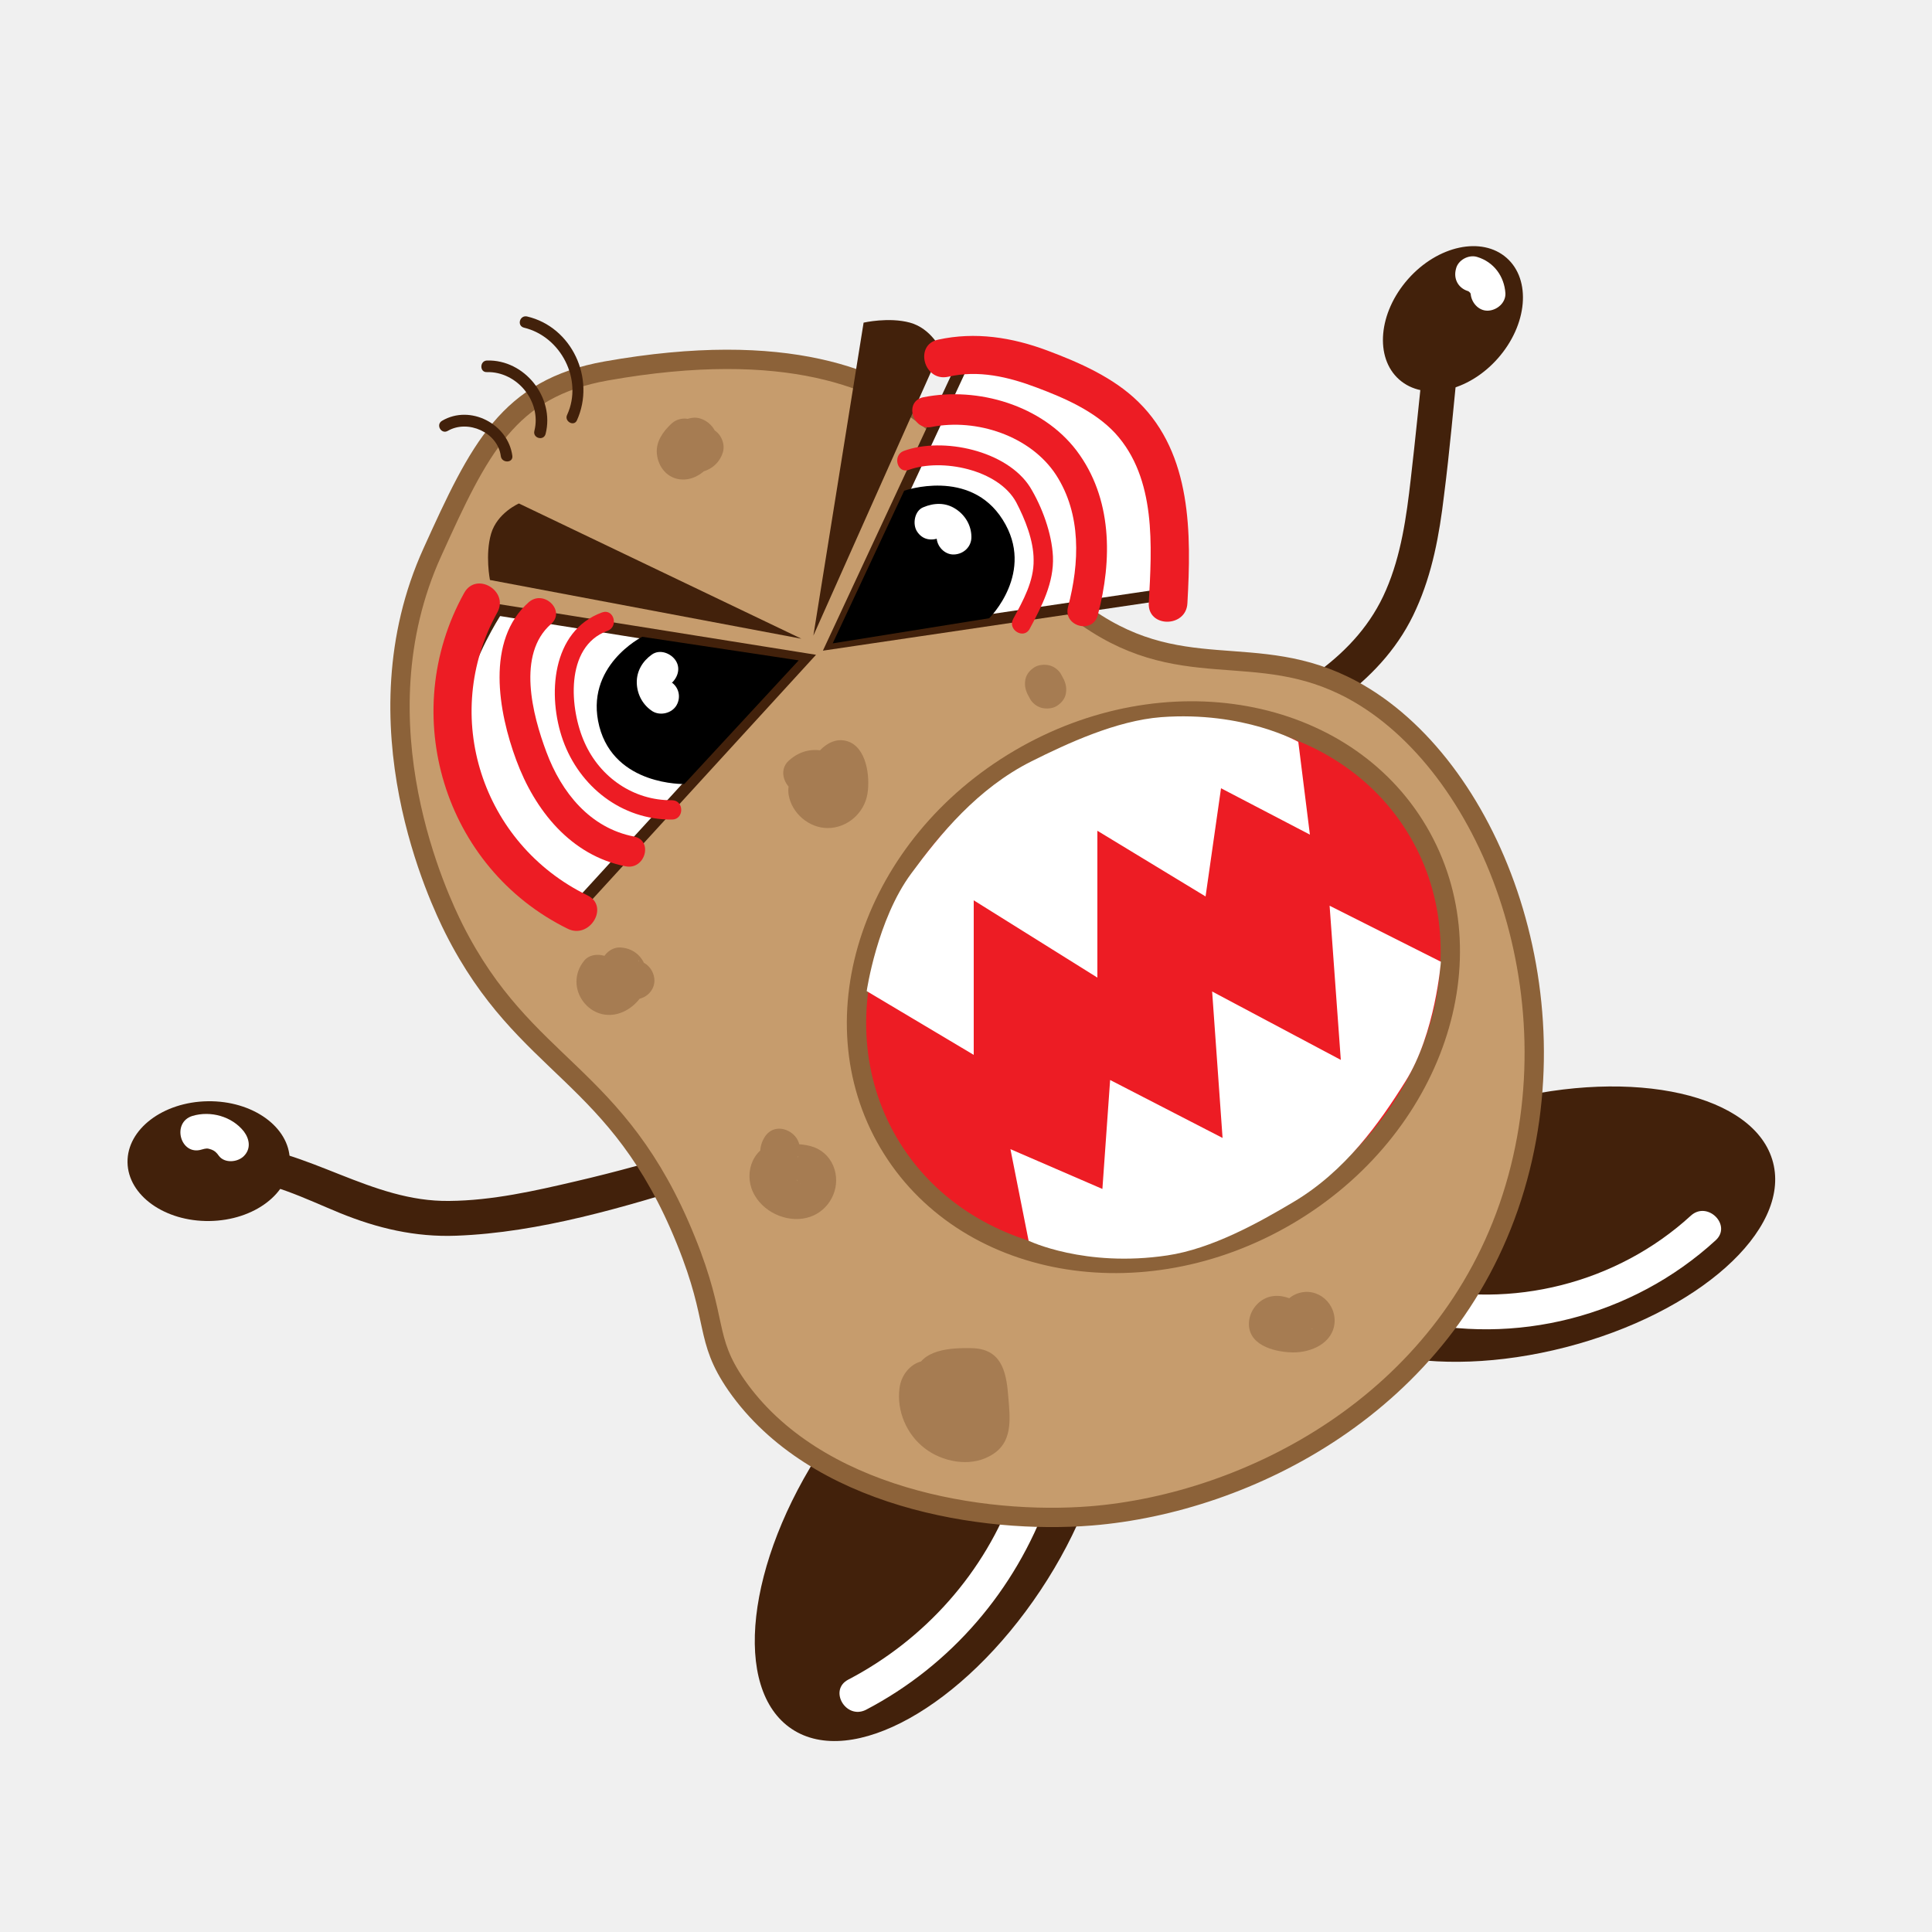
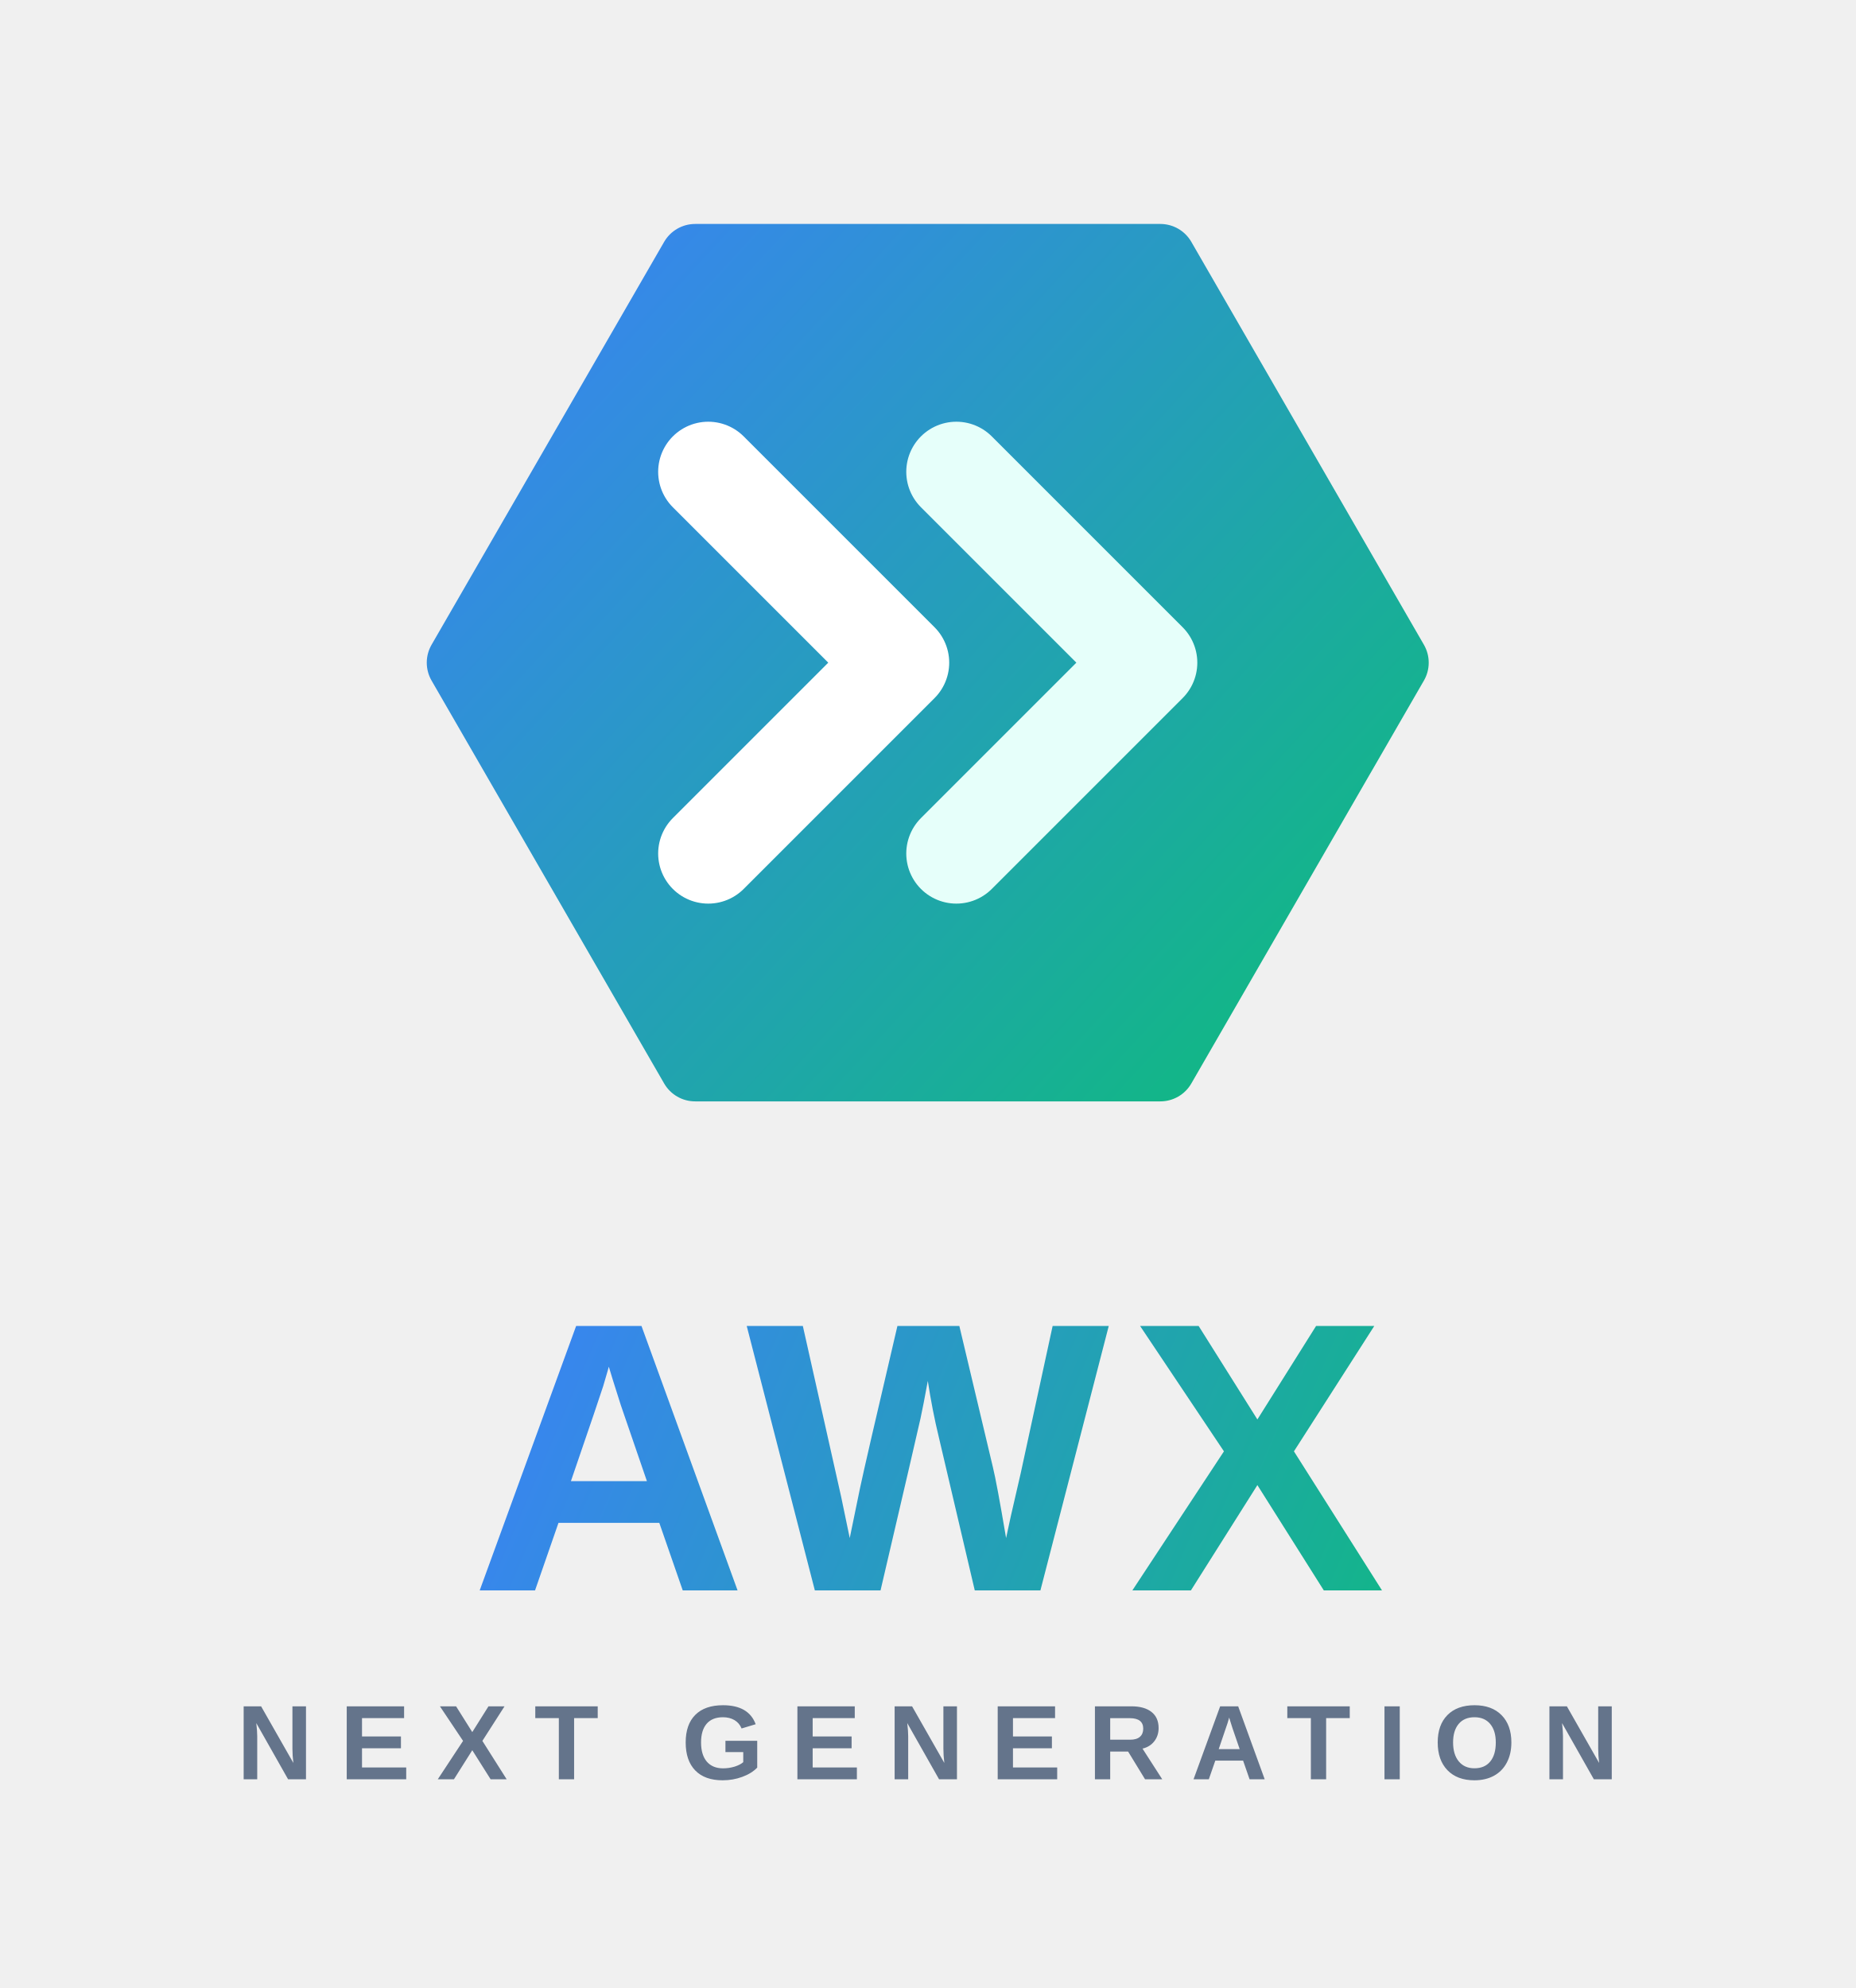
- <svg xmlns="http://www.w3.org/2000/svg" version="1.1" id="Layer_1" x="0px" y="0px" viewBox="0 0 500 500" style="enable-background:new 0 0 500 500;" xml:space="preserve">
-   <style type="text/css">
- 	.st0{display:none;}
- 	.st1{display:inline;fill:#ED1C24;}
- 	.st2{fill:#42210B;}
- 	.st3{fill:#FFFFFF;}
- 	.st4{fill:#C69C6D;stroke:#8C6239;stroke-width:5;stroke-miterlimit:10;}
- 	.st5{fill:#FFFFFF;stroke:#42210B;stroke-width:3;stroke-miterlimit:10;}
- 	.st6{fill:#ED1C24;stroke:#8C6239;stroke-width:5;stroke-miterlimit:10;}
- 	.st7{fill:#A67C52;}
- 	.st8{fill:#ED1C24;}
- </style>
-   <g class="st0">
-     <path class="st1" d="M319.8,169.3c1.5-14.2,13.7-27.2,29.9-31.9c-13.1,1.5-27.3-1.7-36-10c-8.7-8.3-10-21.9-1.4-30.1   c-12,6.7-28.1,8.1-41.4,3.4c-13.3-4.6-23.5-15.1-26.2-26.9c-2-8.8,0-17.9,2-26.7c-6.2,9.4-17.6,17.3-30.5,17.3   c-12.9,0.1-25.7-10.2-22.9-20.7c-5.5,7.8-11.4,15.9-21,20.2c-9.5,4.3-23.7,2.7-28.2-5.5c-1.6,10.8-7.5,22-19.1,27   c-9,3.9-21.5,2.2-28-3.8c5.7,11.4,4.3,25.3-4.1,35.6c-9.9,12.2-29.1,18.6-46.4,15.6c14.7,7.2,28.5,17.7,32.1,31.5   c3.7,13.8-7.1,30.7-24.1,31.7c13.6,3.1,28,7.4,35.6,17.2c7.6,9.8,2.9,26.4-11.1,28c12.8-2.6,27.4,3.9,31.9,14.2   c4.1,9.5-0.9,20.9-10.9,26.5c18.6-8.9,41-17.1,59.6-8.8c13.9,6.2,20.8,21.6,15.1,33.8c10.4-10.6,23-21.3,39.2-23.5   c12.8-1.8,27.5,4.6,31.9,14.1c-0.3-12.7,6.1-25.5,17.5-34c13.8-10.3,34.4-14,52-9.2c-11.1-7.8-14.9-22-8.9-33   c6-11,21.3-18,35.7-16.2C327.5,198.1,318.3,183.5,319.8,169.3z" />
-   </g>
-   <g>
-     <g>
-       <g>
-         <path class="st2" d="M179.7,297.3c-10.1,3.2-20.3,6-30.6,8.4c-10.7,2.5-21.7,5-32.8,5.1C96,311.1,79.9,297.2,60,296.1     c-5.8-0.3-5.8,8.7,0,9c9.9,0.5,18.9,5.1,27.9,8.8c9.8,4,19.6,6.3,30.2,5.9c21.5-0.8,43.5-7.4,64-13.8     C187.6,304.3,185.2,295.6,179.7,297.3L179.7,297.3z" />
-       </g>
-     </g>
-     <g>
-       <g>
-         <path class="st2" d="M322.2,194.8c17.9-8,36-18.5,44.3-37.2c4.2-9.3,6-19.2,7.2-29.3c1.5-11.7,2.5-23.4,3.7-35.2     c0.6-5.8-8.4-5.7-9,0c-1.1,10.3-2.1,20.6-3.3,30.9c-1.1,9.7-2.5,19.7-6.4,28.7c-7.5,17.5-24.6,26.8-41.2,34.2     C312.4,189.4,316.9,197.2,322.2,194.8L322.2,194.8z" />
-       </g>
-     </g>
-     <g>
-       <ellipse transform="matrix(0.5541 -0.8324 0.8324 0.5541 -219.4917 376.0051)" class="st2" cx="241.2" cy="392.9" rx="65.5" ry="33.7" />
-     </g>
-     <g>
-       <g>
-         <path class="st3" d="M224.1,442.5c22-11.5,38.7-31,47.1-54.3c2-5.5-6.7-7.8-8.7-2.4c-7.6,21.1-23.1,38.5-43,48.9     C214.4,437.4,218.9,445.1,224.1,442.5L224.1,442.5z" />
-       </g>
-     </g>
-     <g>
-       <ellipse transform="matrix(0.9684 -0.2494 0.2494 0.9684 -66.4734 109.0276)" class="st2" cx="397" cy="316.8" rx="63.9" ry="32.9" />
-     </g>
-     <g>
-       <g>
-         <path class="st3" d="M363.8,341.5c28.3,7,58.7-0.8,80.2-20.5c4.3-3.9-2.1-10.3-6.4-6.4c-19.1,17.5-46.4,24.4-71.5,18.2     C360.5,331.5,358.1,340.1,363.8,341.5L363.8,341.5z" />
-       </g>
-     </g>
-     <path class="st4" d="M156.9,96c-25.4,4.5-32.9,20.2-45,46.9c-20.2,44.4,2,90.3,5.6,97.5c18.4,36.5,42.3,36.8,60,80.6   c8.6,21.2,4.6,25.2,13.1,37.5c20.4,29.2,63.7,36.1,91.9,33.8c40.3-3.3,91.5-28.8,108.8-82.5c17.1-53.2-6-112.1-41.2-131.2   c-25.3-13.7-44.9-0.5-71.2-20.6c-21.6-16.5-18.4-33.1-37.5-48.8C227.9,98.1,203.7,87.7,156.9,96z" />
-     <ellipse transform="matrix(0.6622 -0.7494 0.7494 0.6622 65.2068 309.6339)" class="st2" cx="376" cy="82.5" rx="21" ry="15.5" />
-     <g>
-       <g>
-         <path class="st3" d="M379.8,75.3c0.8,0.2-0.6-0.4-0.1-0.1c0.2,0.1,0.3,0.2,0.5,0.3c0.4,0.2-0.6-0.7-0.1-0.1     c0.1,0.1,0.7,0.8,0.2,0.2c-0.4-0.5,0,0,0.1,0.1c0.4,0.7,0,0.2,0-0.2c0,0.1,0.1,0.4,0.2,0.5c0.3,0.9-0.1-1,0-0.1     c0.1,2.3,2,4.6,4.5,4.5c2.3-0.1,4.6-2,4.5-4.5c-0.3-4.4-3-8.1-7.3-9.4c-2.2-0.7-5,0.8-5.5,3.1C376.1,72.2,377.4,74.5,379.8,75.3     L379.8,75.3z" />
-       </g>
-     </g>
-     <ellipse transform="matrix(0.9999 -1.433736e-02 1.433736e-02 0.9999 -4.303 0.8051)" class="st2" cx="54" cy="300.5" rx="21" ry="15.5" />
-     <g>
-       <g>
-         <path class="st3" d="M52.2,297.5c1.1-0.3,1.4-0.4,2.5,0c0.8,0.3,1.3,0.7,2,1.7c1.5,1.9,4.8,1.6,6.4,0c1.9-1.9,1.5-4.4,0-6.4     c-3.1-3.9-8.6-5.4-13.3-4C44.3,290.5,46.7,299.2,52.2,297.5L52.2,297.5z" />
-       </g>
-     </g>
-     <g>
-       <g>
-         <path class="st2" d="M149.3,108.8c4.9-10.8-1.3-24.2-12.9-26.9c-1.9-0.4-2.7,2.4-0.8,2.9c9.6,2.3,15.3,13.5,11.2,22.5     C145.9,109,148.5,110.5,149.3,108.8L149.3,108.8z" />
-       </g>
-     </g>
-     <g>
-       <g>
-         <path class="st2" d="M141.2,112.3c2.4-9.4-5.4-19.3-15.2-19c-1.9,0.1-1.9,3.1,0,3c7.8-0.2,14.2,7.6,12.3,15.2     C137.8,113.4,140.7,114.2,141.2,112.3L141.2,112.3z" />
-       </g>
-     </g>
-     <g>
-       <g>
-         <path class="st2" d="M132.6,118c-1.1-8.3-10.9-13.4-18.2-9.1c-1.7,1-0.2,3.6,1.5,2.6c5.2-3,12.9,0.4,13.7,6.5     C129.8,119.9,132.8,119.9,132.6,118L132.6,118z" />
-       </g>
-     </g>
-     <path class="st5" d="M215.5,166.5l34-73c0,0,35,0,46,21c7.5,14.3,8,39,8,39L215.5,166.5z" />
-     <path class="st5" d="M208.2,170.5l-79.5-12.7c0,0-19.6,29-8.4,49.9c7.6,14.2,27.8,28.5,27.8,28.5L208.2,170.5z" />
-     <path class="st2" d="M210.5,164.5l33-74c0,0-2.5-5.5-8-7s-12,0-12,0L210.5,164.5z" />
-     <path class="st2" d="M207.4,165.3l-73.1-35c0,0-5.6,2.4-7.2,7.8c-1.6,5.5-0.3,12-0.3,12L207.4,165.3z" />
-     <path d="M215.5,166.5L234,127c0,0,17-6,25.5,7.5c8.6,13.6-3.5,25.5-3.5,25.5L215.5,166.5z" />
-     <path d="M206.7,170.9l-29.6,32c0,0-18,0.5-22-14.9c-4-15.6,11.1-23.2,11.1-23.2L206.7,170.9z" />
-     <g>
-       <g>
-         <path class="st3" d="M243.4,139.1c-0.6,0.2-0.7,0.3-0.4,0.2c0.3-0.1,0.2-0.1-0.5,0.1c0.7,0-0.3,0-0.4-0.1c0.1,0,0.3,0.1,0.4,0.1     c0.3,0.1,0.2,0-0.4-0.2c0,0,0.6,0.3,0.6,0.3c0.5,0.2-0.9-0.6-0.1-0.1c0.6,0.4-0.3-0.5-0.1-0.1c0.3,0.5-0.3-1-0.1-0.2     c0.2,0.8,0-1,0-0.1c0,2.4,2.1,4.6,4.5,4.5c2.5-0.1,4.5-2,4.5-4.5c0-3-1.6-5.7-4.1-7.3c-2.6-1.7-5.6-1.6-8.4-0.4     c-2.2,0.9-2.8,4.3-1.6,6.2C238.7,139.7,241,140.1,243.4,139.1L243.4,139.1z" />
-       </g>
-     </g>
-     <g>
-       <g>
-         <path class="st3" d="M173.5,176.4c-0.5-0.3-0.1,0,0.2,0.1c-0.7-0.6,0.3,0.5,0.1,0c-0.3-0.5,0.4,0.8,0.1,0.2     c-0.4-0.8,0.2,0.2,0,0.1c0,0,0-0.6,0-0.6c-0.1,0.1-0.1,1,0,0.3c-0.1,0.2-0.1,0.3-0.2,0.5c0.2-0.3,0.2-0.4,0-0.1     c-0.2,0.2-0.2,0.3-0.1,0.1c0.2-0.2,0.1-0.2-0.3,0.2c1.9-1.4,3-4,1.6-6.2c-1.2-1.9-4.1-3.1-6.2-1.6c-2.4,1.7-4,4.3-3.9,7.4     c0.1,3,1.6,5.7,4.1,7.3c2,1.2,5,0.5,6.2-1.6C176.3,180.4,175.7,177.7,173.5,176.4L173.5,176.4z" />
-       </g>
-     </g>
-     <ellipse transform="matrix(0.862 -0.5069 0.5069 0.862 -88.3186 186.5516)" class="st6" cx="298.5" cy="255.5" rx="79.5" ry="68.5" />
-     <g>
-       <g>
-         <path class="st7" d="M173.6,109.8c-2.1,2-3.9,4.6-3.6,7.6c0.3,3.5,2.8,6.6,6.6,6.7c6,0.2,11.5-7.7,8.2-13c-1-1.7-3.1-3.1-5.2-3     c-1.7,0.1-3.1,0.8-4.4,1.9c-2,1.8-2.8,5.2-1.9,7.7c2.4,6.6,11.8,5.9,13.8-0.7c0.7-2.5-0.9-5.6-3.5-6.2c-2.7-0.6-5.4,0.8-6.2,3.5     c0.6-2.1,3.1-2.6,4.6-1c0.8,0.9,1,1.8,0.8,2.8c0.2-0.5,0.1-0.4-0.1,0.3c-0.4,0.7-1,1.2-1.8,1.4c-0.9,0-1.8,0-2.7,0     c-1.8-0.6-2.5-1.6-2.3-3.1c-0.1-0.4-0.1-0.7,0.1-1c0.2-0.3,0.1-0.3-0.1,0.1c0.1-0.1,0.2-0.2,0.3-0.4c-0.2,0.3-0.5,0.5-0.7,0.8     c-0.1,0.1-0.2,0.2-0.3,0.3c-0.3,0.2-0.2,0.2,0.1-0.1c1.3,0.2,2.6,0.4,3.9,0.6c0.2,0.4,0.5,0.9,0.7,1.3c0.2,0.6-0.2,0.9-0.2,1.4     c0,0.4,0.4-0.5-0.1,0.1c0.3-0.4,0.6-0.7,1-1c1.9-1.8,2-5.3,0-7.1C178.7,107.9,175.6,107.8,173.6,109.8L173.6,109.8z" />
-       </g>
-     </g>
-     <g>
-       <g>
-         <path class="st7" d="M151.2,248.6c-5.7,7,1.7,16.9,10,13.3c3.4-1.5,6.3-5,6.3-8.9c0-4.2-2.7-7.6-7-7.8c-3.1-0.1-5.8,3.3-4.8,6.3     c1.2,3.4,3.7,6.1,7.3,7c2.6,0.6,5.4-0.8,6.2-3.5c0.7-2.5-0.9-5.5-3.5-6.2c-1.7-0.4,0,0.1-0.2,0.1c-0.4,0-0.4-0.8-0.1-0.1     c-1.6,2.1-3.2,4.2-4.8,6.3c-2.4-0.1-2.8-1.1-3-2.6c0.1,0.7-0.1,0.2,0.1-0.1c0.7-0.9-0.5,0.5,0,0c-0.5,0.5-0.3,0.1-0.2,0.2     c0.1,0,0.6,0,0.7,0c0.4,0.1,0.5,0.4,0.8,0.6c0.2,0.3,0.2,0.2-0.1-0.2c0.1,0.1,0.1,0.3,0.2,0.4c0,1,0.1,1.1-0.7,2.1     c1.7-2.1,2-5,0-7.1C156.5,246.8,152.9,246.5,151.2,248.6L151.2,248.6z" />
-       </g>
-     </g>
-     <g>
-       <g>
-         <path class="st7" d="M204.1,205.7c0.8,4.8,5.3,8.6,10.1,8.6c5.1,0,9.5-3.9,10.3-8.9c0.7-4.4-0.2-12.1-5.3-13.6     c-2.7-0.8-5.2,0.5-7,2.4c-1.1,1.2-1.5,1.7-3.1,1.2c0.7,2.8,1.5,5.6,2.2,8.4c0.2-0.2-0.5,0.2-0.5,0.2c6.3,1.4,8.9-8.2,2.7-9.6     c-3.5-0.8-6.6,0-9.3,2.4c-3,2.6-1.1,7.2,2.2,8.4c2.6,0.9,5.5,0.8,8-0.2c1.3-0.5,2.4-1.2,3.4-2.1c0.4-0.3,0.7-0.6,1-1     c0.2-0.3,0.4-0.5,0.6-0.7c0.4-0.4,0.3-0.4-0.5,0.3c-0.9,0-1.8,0-2.7,0c0.2,0.1,0.3,0.1,0.5,0.2c-0.7-0.4-1.5-0.9-2.2-1.3     c0.1,0.2,0.3,0.3,0.4,0.5c-0.4-0.7-0.9-1.5-1.3-2.2c0.4,1.2,0.8,2.5,1,3.7c0,0.4,0,0.8,0,1.2c0,0.5-0.5,0.9,0,0.4     c-0.8,0.6-0.9,0.2-1.1-0.9c-0.4-2.7-3.8-4.1-6.2-3.5C204.7,200.3,203.7,203,204.1,205.7L204.1,205.7z" />
-       </g>
-     </g>
-     <g>
-       <g>
-         <path class="st7" d="M265.9,179.6c0.2,0.4,0.5,0.9,0.7,1.3c0.6,1.1,1.8,2,3,2.3c1.2,0.3,2.8,0.2,3.9-0.5c1.1-0.7,2-1.7,2.3-3     c0.3-1.4,0.1-2.6-0.5-3.9c-0.2-0.4-0.5-0.9-0.7-1.3c-0.6-1.1-1.8-2-3-2.3c-1.2-0.3-2.8-0.2-3.9,0.5c-1.1,0.7-2,1.7-2.3,3     C265.1,177.1,265.3,178.3,265.9,179.6L265.9,179.6z" />
-       </g>
-     </g>
-     <g>
-       <g>
-         <path class="st7" d="M200.4,295.8c-6.1,1.6-8.1,8.6-5,13.7c2.8,4.7,9.1,7.2,14.3,5.4c4.9-1.7,7.8-7.1,6.3-12.2     c-0.8-2.7-2.7-4.8-5.3-5.8c-1.4-0.5-2.8-0.7-4.2-0.8c-0.1,0-0.9-0.1-0.9-0.1c0.2-0.4,1.2,2.5,0.9,0.7c0,0.9,0,1.8,0,2.7     c-0.1,0.1-0.1,0.1-0.2,0.2c3.1-5.6-5.5-10.7-8.6-5c-1.7,3-1.1,6.6,1.4,9c1.3,1.2,2.8,2,4.5,2.3c0.8,0.1,1.6,0.2,2.4,0.3     c0.4,0,0.7,0,1.1,0.1c0.2,0.1,0.1,0.1-0.2-0.1c0,0.1-0.6-0.5-0.6-0.5c-0.1-0.1-0.1-0.2,0-0.3c0.1-0.3,0.1-0.1-0.1,0.5     c-0.3-0.1,0.7-0.2-0.3-0.3c-0.9-0.1-1.1-0.6-1.8-0.9c0,0-0.2-0.3-0.3-0.3c0.3,0-0.8,1.2-0.8,1.2     C209.3,303.8,206.6,294.2,200.4,295.8L200.4,295.8z" />
-       </g>
-     </g>
-     <g>
-       <g>
-         <path class="st7" d="M244.8,355.3c-4-6.2-11.2-2.3-12,3.9c-0.8,5.9,1.8,12,6.5,15.6c4.5,3.5,11.5,4.9,16.7,2.1     c6.4-3.3,5.4-9.8,4.9-15.9c-0.5-6.3-1.9-12-9.5-12.1c-5.1-0.1-13.1,0.2-14.5,6.4c-1.2,5.4,2.5,12.8,8.2,13.8     c6.2,1.1,11.2-5.5,7.8-11c-2.2-3.5-8.1-3.1-9.1,1.2c-1.1,4.4,0.5,8,4.1,10.6c5.2,3.8,10.2-4.8,5-8.6c0.2,0.2,0.4,0.5,0.5,0.7     c-3,0.4-6.1,0.8-9.1,1.2c-0.4-0.7,3.4-3.1,2.9-4.8c-0.8-2.6-1.7,1.4-1.9,1.1c0,0.1,5.2-0.1,5.6-0.4c0.7,0.1,0.8-0.1,0.2-0.6     c-0.4-0.7-0.5-0.8-0.4-0.3c-0.2,0.3,0.2,1.9,0.2,2.3c0.2,2,0.3,4,0.5,5.9c0.1,1.6,0.4,1.7-1.1,2c-1.3,0.2-2.9-0.3-4-0.9     c-1.4-0.8-2.5-2-3.1-3.5c-0.3-0.7-0.4-1.3-0.5-2c0-0.3-0.1-0.7,0-1c0.2-1.9-1.1-1.5-3.8,1.2c-1-0.8-2-1.5-3-2.3     c0.1,0.2,0.2,0.4,0.4,0.6C239.6,365.7,248.3,360.7,244.8,355.3L244.8,355.3z" />
-       </g>
-     </g>
-     <g>
-       <g>
-         <path class="st7" d="M336.5,337.4c-2.4-1.5-5.1-2.5-7.9-1.8c-2.7,0.7-4.9,3.2-5.3,6c-0.9,6.4,6.3,8.3,11.2,8.4     c4.8,0.1,10.6-2.4,10.9-7.9c0.2-5.6-5.5-9.6-10.6-6.9c-5.7,3-0.7,11.6,5,8.6c-0.1,0.1-0.2,0.1-0.3,0.2c-0.9,0-1.8,0-2.7,0     c-2.1-0.4-1.4-4.8-0.3-4.3c0,0-1.3,0.3-1.3,0.3c-0.6,0-1.2,0-1.8-0.1c-0.5-0.1-1-0.2-1.5-0.4c-1.2-0.5-1-0.2,0.6,0.7     c0.2,0.8,0.5,1.7,0.7,2.5c-3.4,1.1-4.4,1.9-2.8,2.7c0.4,0.2,0.7,0.4,1.1,0.7C336.9,349.6,341.9,340.9,336.5,337.4L336.5,337.4z" />
-       </g>
-     </g>
-     <path class="st3" d="M224.3,256.5L252,273v-40l32,20v-38l28,17l4-28l23,12l-3-24c0,0-14-8-35.5-6.4c-11.6,0.9-24.3,6.8-33.5,11.4   c-14,7-23.7,18.9-31.2,29.1C227,238,224.3,256.5,224.3,256.5z" />
-     <path class="st3" d="M372.9,248.9l-28.8-14.5l2.9,39.9l-33.3-17.7l2.7,37.9l-29.1-15l-2,28.2l-23.8-10.3l4.7,23.7   c0,0,14.5,7,35.9,3.8c11.5-1.7,23.7-8.5,32.6-13.8c13.5-8,22.3-20.5,29-31.2C371.5,267.5,372.9,248.9,372.9,248.9z" />
-   </g>
-   <g>
-     <g>
-       <path class="st8" d="M235.2,121.6c8.5-3.1,23.2-0.1,27.8,8.4c2.3,4.4,4.5,9.9,4.5,14.9c0.1,5.5-2.7,10.5-5.3,15.3    c-1.5,2.8,2.8,5.4,4.3,2.5c3.1-5.8,6.3-11.9,6-18.7c-0.3-6-2.8-12.8-5.9-17.9c-6-9.5-22.6-13.1-32.7-9.4    C230.9,117.8,232.2,122.7,235.2,121.6L235.2,121.6z" />
+ <svg xmlns="http://www.w3.org/2000/svg" version="1.1" x="0px" y="0px" viewBox="0 0 560 600" xml:space="preserve">
+   <defs>
+     <linearGradient id="awxngGradLogin" x1="100" y1="30" x2="460" y2="360" gradientUnits="userSpaceOnUse">
+       <stop offset="0" stop-color="#3b82f6" />
+       <stop offset="1" stop-color="#10b981" />
+     </linearGradient>
+     <linearGradient id="awxngText" x1="140" y1="420" x2="420" y2="540" gradientUnits="userSpaceOnUse">
+       <stop offset="0" stop-color="#3b82f6" />
+       <stop offset="1" stop-color="#10b981" />
+     </linearGradient>
+   </defs>
+   <g transform="translate(100,20) scale(0.72)">
+     <polygon points="445,250 347.5,418.9 152.5,418.9 55,250 152.5,81.1 347.5,81.1" fill="url(#awxngGradLogin)" stroke="url(#awxngGradLogin)" stroke-width="30" stroke-linejoin="round" />
+     <g fill="none" stroke="#ffffff" stroke-width="42" stroke-linecap="round" stroke-linejoin="round">
+       <polyline points="158,170 238,250 158,330" />
+       <polyline points="262,170 342,250 262,330" stroke="#e6fffa" />
    </g>
  </g>
-   <g>
-     <g>
-       <path class="st8" d="M241.1,110.5c11.6-2.3,25.6,2.3,32.2,12.4c6.6,10.2,6.1,22.8,3.1,34.2c-1.3,5,6.4,7.1,7.7,2.1    c3.8-14.3,3.8-30.3-5.5-42.6c-8.9-11.7-25.5-16.6-39.6-13.8C233.9,103.8,236.1,111.5,241.1,110.5L241.1,110.5z" />
-     </g>
-   </g>
-   <g>
-     <g>
-       <path class="st8" d="M245.4,97.5c7.8-1.8,15.5,0,22.9,2.8c7.2,2.7,15,6.1,20.3,11.8c10.7,11.7,9.5,29.3,8.7,44    c-0.3,6.4,9.7,6.4,10,0c1-17.9,1.2-38.5-12.7-52.1c-6.4-6.3-15.3-10.2-23.6-13.3c-9.1-3.4-18.6-4.9-28.2-2.8    C236.5,89.2,239.1,98.9,245.4,97.5L245.4,97.5z" />
-     </g>
-   </g>
-   <g>
-     <g>
-       <path class="st8" d="M155.8,158.5c-13.1,4.8-14.2,21.6-10.1,33.1c4.3,12,15.2,20.6,28.2,20.5c3.2,0,3.2-5,0-5    c-9.9,0.1-18.6-5.9-22.6-14.9c-3.9-8.6-5.2-24.8,5.8-28.9C160.2,162.3,158.9,157.4,155.8,158.5L155.8,158.5z" />
-     </g>
-   </g>
-   <g>
-     <g>
-       <path class="st8" d="M164.1,216.5c-11.4-2.2-18.8-11.4-22.7-21.9c-3.6-9.6-7.7-25.3,1.2-33.1c3.9-3.4-1.8-9-5.7-5.7    c-11.3,9.9-7.9,28.5-3.3,40.9c4.8,13,14.1,24.7,28.3,27.5C167,225.2,169.1,217.5,164.1,216.5L164.1,216.5z" />
-     </g>
-   </g>
-   <g>
-     <g>
-       <path class="st8" d="M152,231.7c-27.3-13.3-38.1-46.5-23.3-73.2c3.1-5.6-5.5-10.7-8.6-5c-17.3,31.2-5.3,71.1,26.9,86.9    C152.7,243.1,157.8,234.5,152,231.7L152,231.7z" />
-     </g>
-   </g>
+   <text x="280" y="480" text-anchor="middle" font-family="'Segoe UI', 'Helvetica Neue', Arial, sans-serif" font-size="116" font-weight="800" letter-spacing="6" fill="url(#awxngText)">AWX</text>
+   <text x="280" y="537" text-anchor="middle" font-family="'Segoe UI', 'Helvetica Neue', Arial, sans-serif" font-size="32" font-weight="600" letter-spacing="8" fill="#64748b">NEXT GENERATION</text>
</svg>
